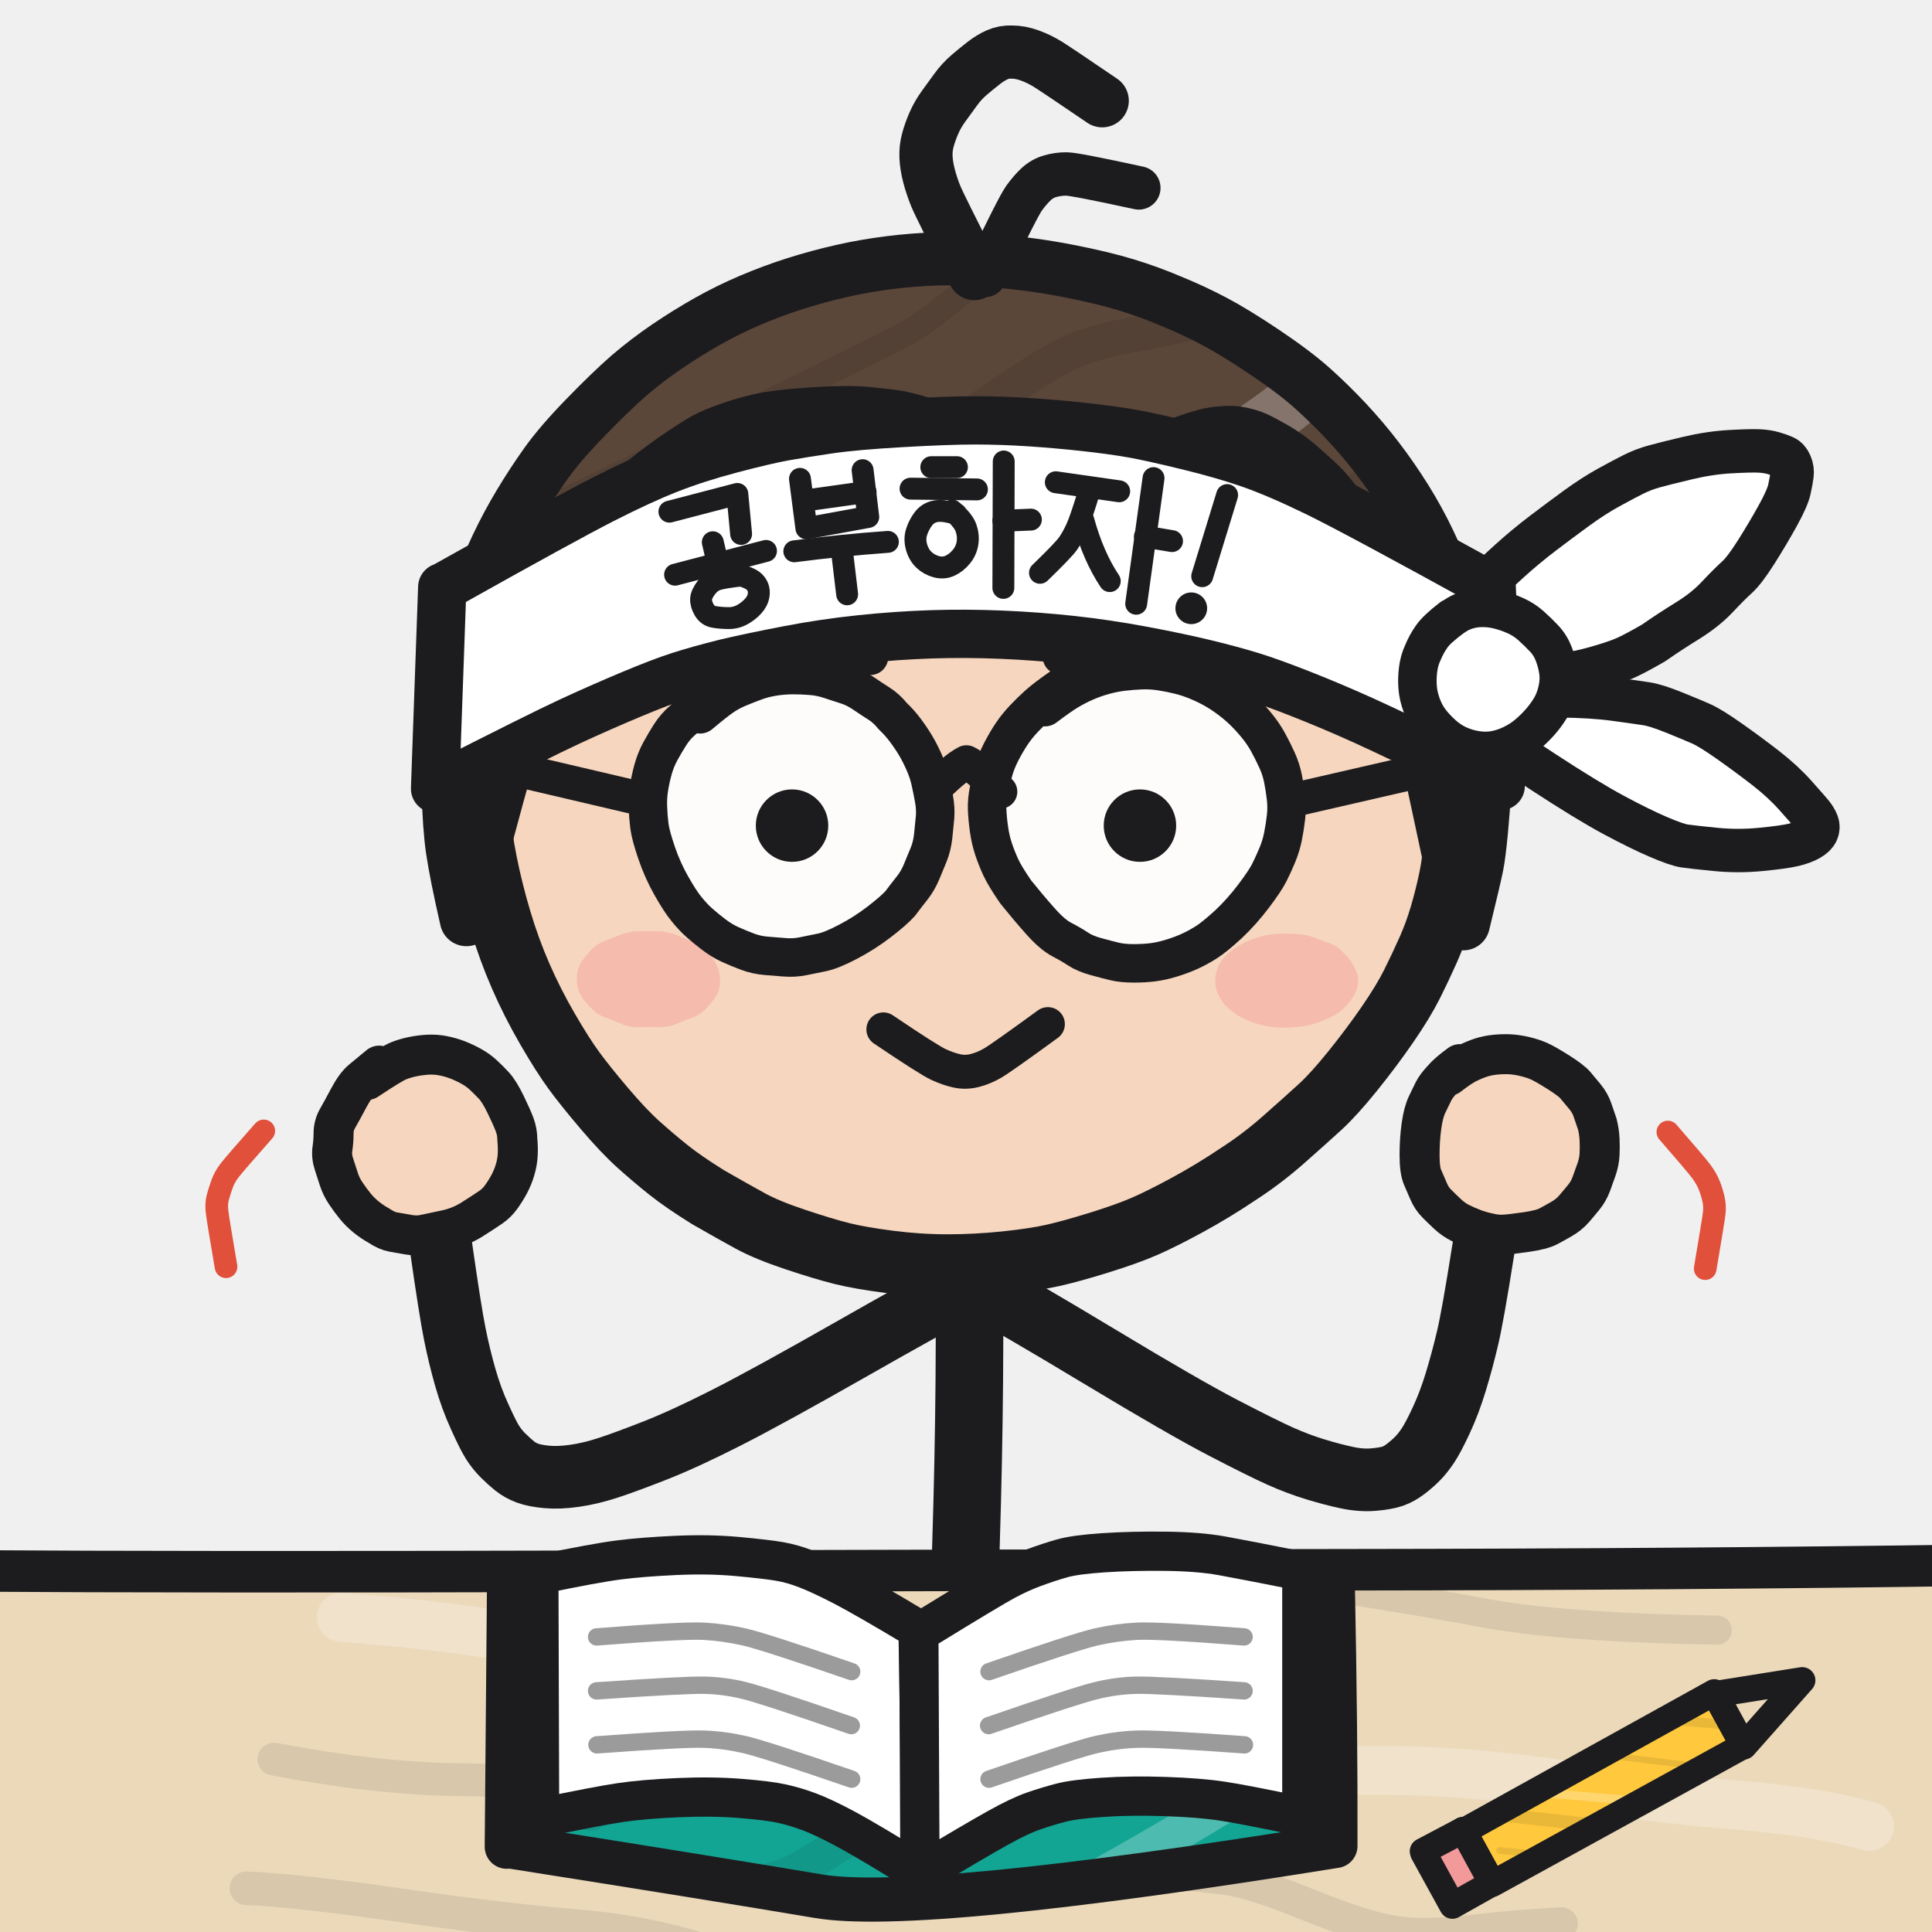
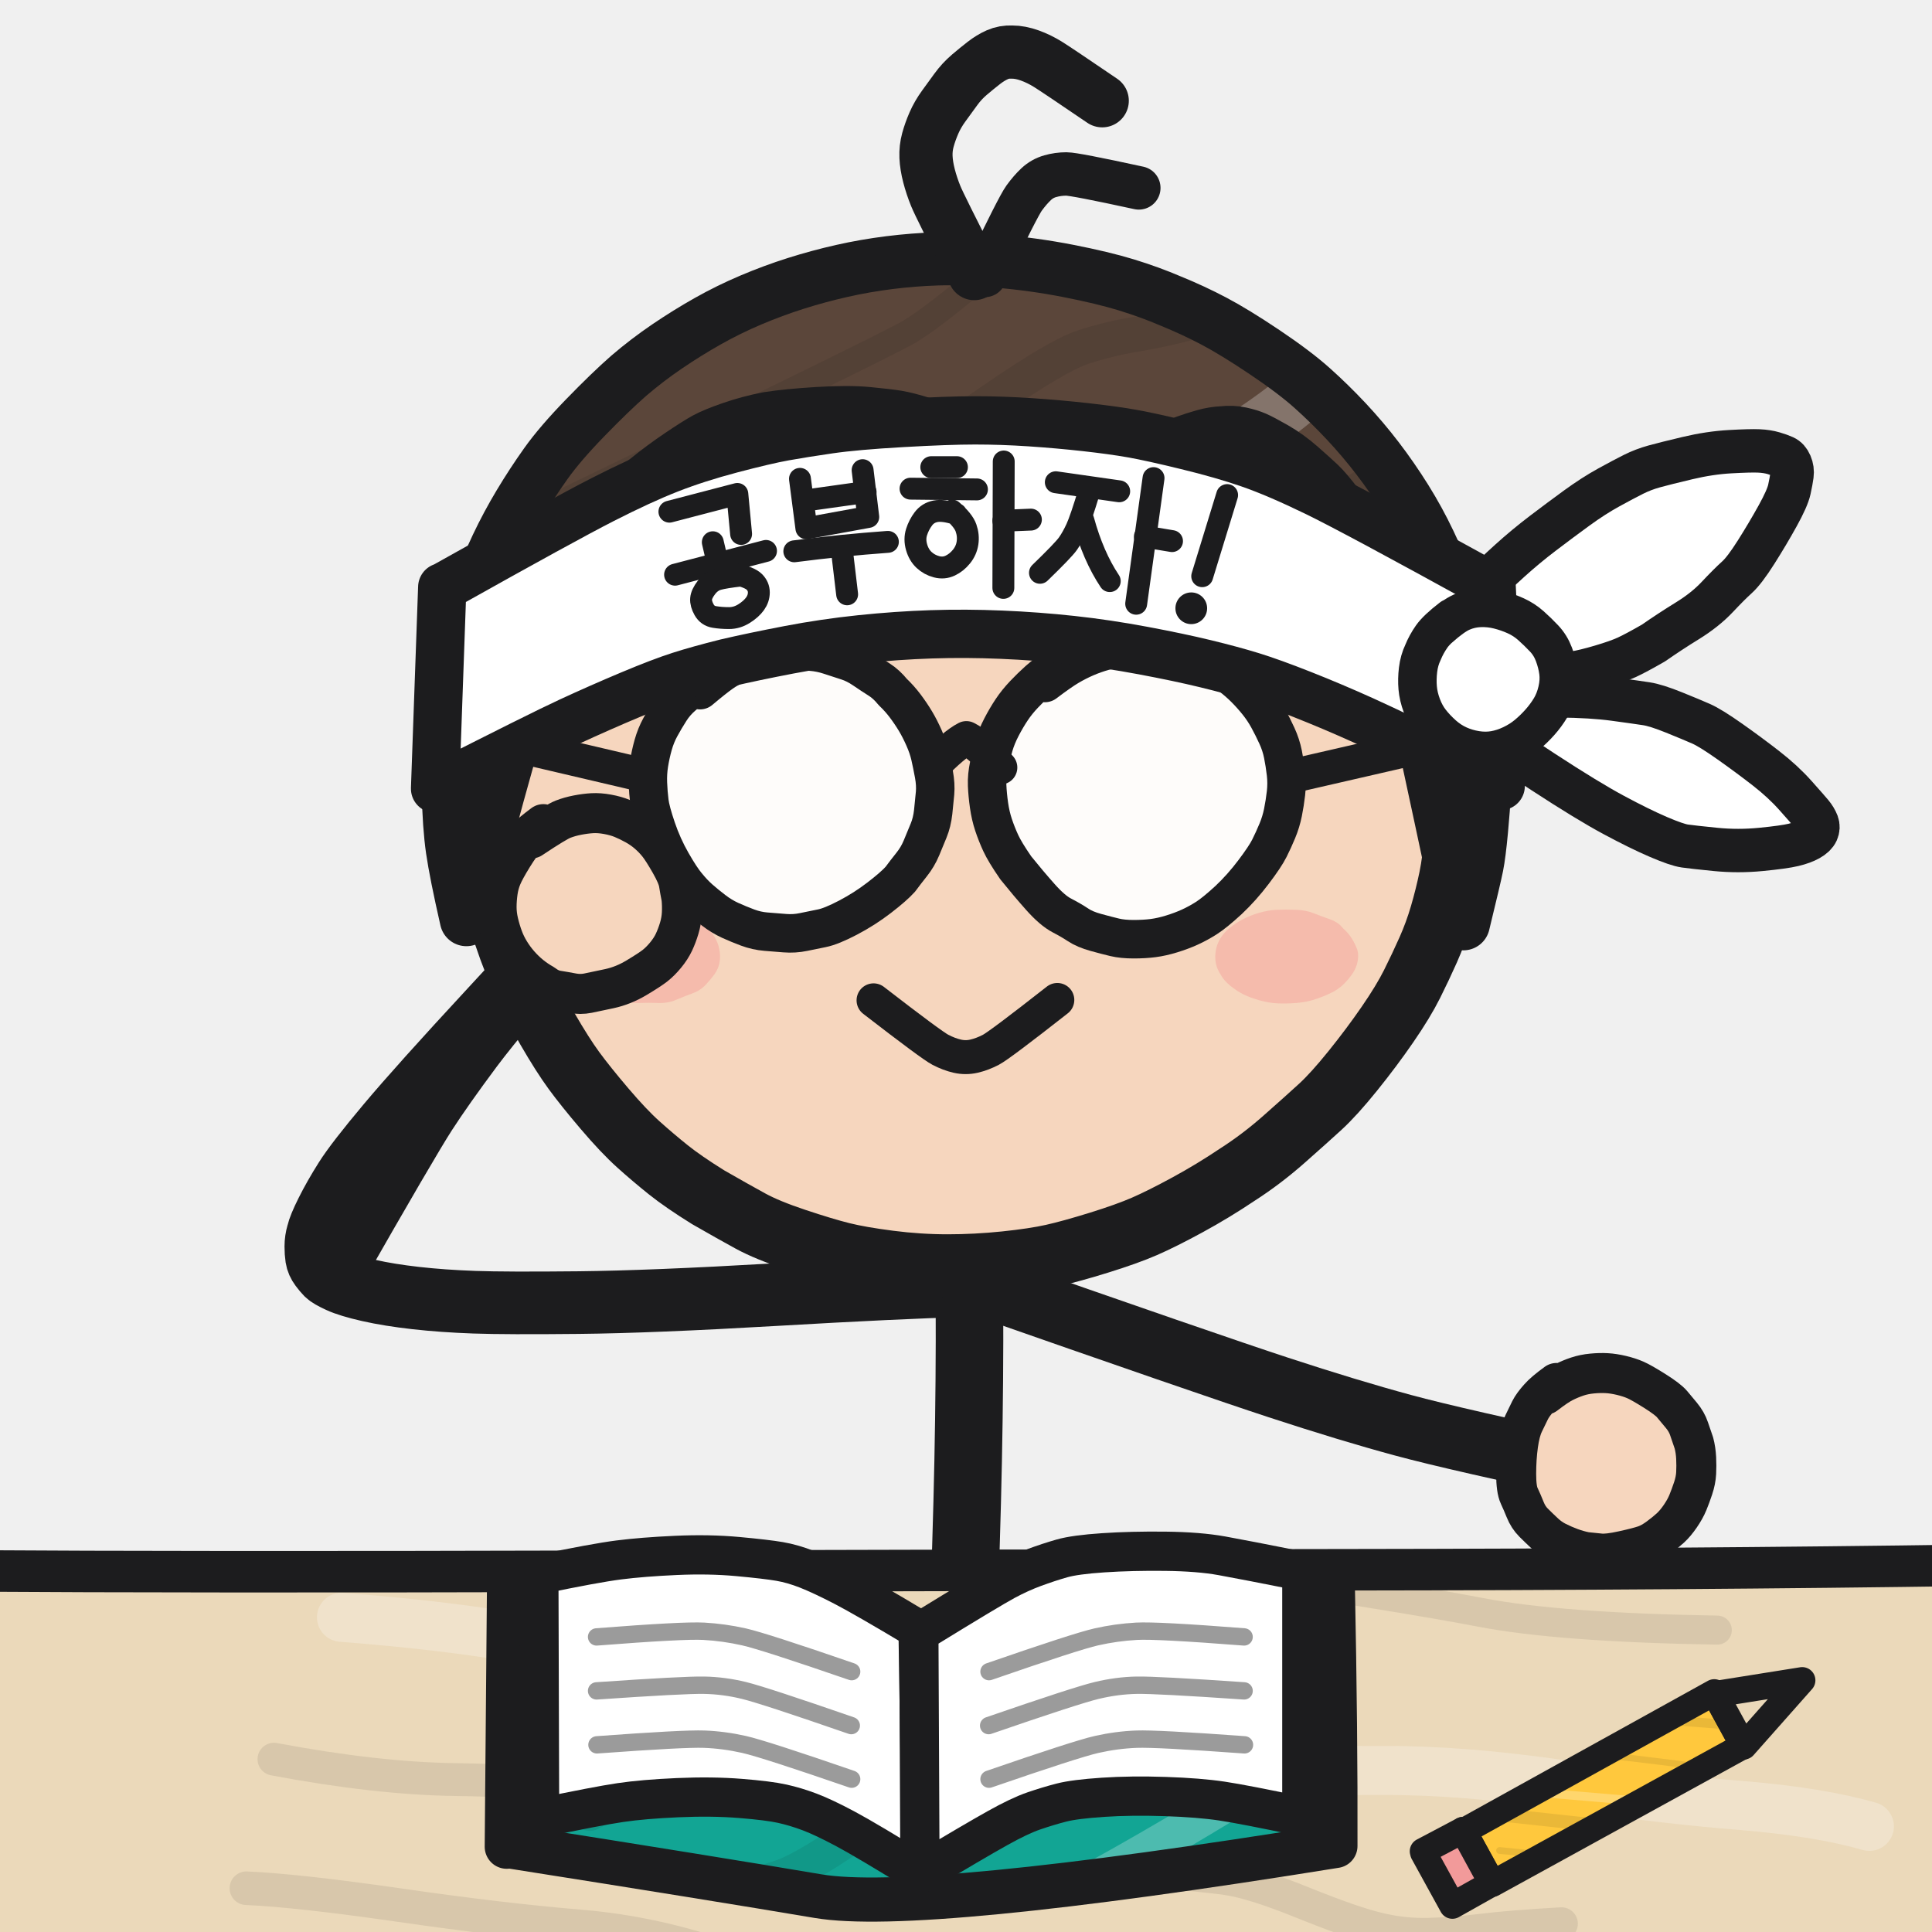
<svg xmlns="http://www.w3.org/2000/svg" viewBox="0 0 512 512" width="512" height="512" fill="none" stroke-linecap="round" stroke-linejoin="round">
  <defs>
    <path id="sg1" d="M123.8 246.8q-3-12.2 -3.9-18.4t-1.2-12.4t0-12.4t1.3-12.5t2.5-12.4t3.7-12.2t6.3-14.8t7.8-14.3t9.5-13.1t10.6-12.3t9.5-8.7q4.9-4.2 10.2-7.9t11-6.9t11.5-5.7t12.1-4.7t15.7-4.2t15.9-2.8t12.9-.9t12.8 .2t12.7 1.5t12.4 2.6t11.9 3.8q5.9 2.3 11.5 5.1t11 6.2t10.2 7.2t9.6 8.3t8.8 9.1t8 10t8.7 13.5t7.4 14.2t4.6 12t4.1 15.5t2.7 19.1q.7 9.6 0 19.3t-1.8 16.1t-2.7 12.7q-12.7-55.7 -14.9-63.7t-4.5-14.8t-4.5-11.4t-5.2-9.8t-6.4-9.2t-5-6t-5.1-4.8t-6.9-5t-5-2.8t-4-1.2t-4.7-.3q-2.4 .1 -4.9 .7t-4.9 1.6t-6.9 3.6t-8 5t-5.1 4.7t-2.6 8t-2.4 9.7q-3.2 .6 -4.4-.1t-2.5-2.1t-10.1-12.1t-10.8-12.9t-4.2-3.7t-4.3-2.8t-6.7-2.5t-6.8-1.7t-7.5-.9t-12.9 0t-12.9 1.5q-5.1 1.1 -9.6 2.7t-9.1 4.4t-11.2 8t-16.7 14.3t-33.7 103.4l-2.9 .4z" />
    <clipPath id="sg1c">
      <use href="#sg1" />
    </clipPath>
    <path id="sg2" d="M522.2 415.4q.8 52.7 .8 105.3q-100 .2 -147.4-.3t-91.6 .8t-89.1 .3t-206.7-.3q-.1-103.9 .9-105.2t41-1.2t79.8 .8t91.8-.1t83.7 .7t44.5 1.5t65.4 .1t126.9-2.4z" />
    <clipPath id="sg2c">
      <use href="#sg2" />
    </clipPath>
    <path id="sg3" d="M134.7 490.1q58.8 11.1 84.5 15.2t135.2-15.8l-.7-69.6q-58 10.4 -82.3 15.1t-41.6 2.3t-91.4-14.2l-.1 70.9l-3.6-3.9z" />
    <clipPath id="sg3c">
      <use href="#sg3" />
    </clipPath>
    <path id="sg4" d="M388.7 485.4l66.5-36.5l7.6 14.1l-66.6 36.4l-7.5-14z" />
    <clipPath id="sg4c">
      <use href="#sg4" />
    </clipPath>
  </defs>
  <path d="M254.6 494.3q-8.9 38 -17.3 78.4t-18.7 85.8t-25.2 104.6" stroke="#1c1c1e" stroke-width="16.6" />
  <path d="M255.2 494.1q9.5 43.3 20.4 84.5t13.6 53.9t8.9 43.2t20.7 89.4" stroke="#1c1c1e" stroke-width="16.6" />
  <path d="M256.7 325.4q.7 39.1 -.7 83.8t-.6 84.8" stroke="#1c1c1e" stroke-width="17.9" />
-   <path d="M256 340.7q-8.9 4.6 -30.5 16.9t-32.8 18t-19.1 8.8t-12.5 4.6t-8.8 2.1t-7.4 .3t-5.1-1t-3.4-1.9t-3.1-2.8t-2.8-3.5t-3.4-6.8q-2.2-4.8 -3.8-10.4t-2.8-11.6t-3.6-22.8t-4.4-27.1" stroke="#1c1c1e" stroke-width="16.6" />
-   <path d="M257.1 339.5q12.9 7.1 34.8 20.3t32.3 18.6t15.1 7.5t9.3 3.5t8.4 2.2t7.1 .5t5-.9t3.4-1.9t3.1-2.7t2.8-3.5t3.5-6.6q2.2-4.7 3.9-10.3t3.1-11.5t4.1-23t5-27.6" stroke="#1c1c1e" stroke-width="16.6" />
+   <path d="M256 340.7q-18.1 .5 -50.7 2.4t-51.9 2.1t-27.7-.1t-15.5-1.1t-12.4-2t-7.9-2.4t-3.3-1.9t-1.6-1.9t-1.1-2.5t-.2-3t.5-3.4q.4-1.8 2.4-5.8t4.9-8.6t11.3-14.6t27.2-30.3t25.9-28.5" stroke="#1c1c1e" stroke-width="16.6" />
+   <path d="M257.1 339.5q63.1 22.1 81.7 28.2t33 10t51.8 11.8" stroke="#1c1c1e" stroke-width="16.6" />
  <path d="M177.1 117.8q.1-.8 5.6-5.6t9.6-7.6t10.6-6.4t11.2-5.5t12-4.1t12.4-3t10.1-1.4t10.3-.4t10.3 .6t10.2 1.6t10 2.5q5 1.4 12.2 4.4t11.8 5.5t10.9 6.8t10.4 7.7t9.3 8.8t10.1 11.4t7.4 10.2t6.3 10.8t5.4 11.2t4 11.8t3.1 12.1q.9 4.9 1.4 9.9t.7 10t-.3 10.1t-1.1 10t-2.1 10t-4.1 12.2t-5.1 11.8t-6.6 11t-7.4 10.4t-8.7 9.4t-9.3 8.7q-3.9 3.3 -10.2 7.6t-12.8 7.9t-11 5.6t-11.5 4.3t-11.7 3.4t-12.1 1.8t-12.2 .7t-12.4-.9t-12.4-2t-9.9-2.8t-9.8-3.6q-4.8-2.1 -9.5-4.5t-11.2-6.8t-10.7-7.6t-9.7-8.8t-10.5-11.6t-7.7-10.3t-5.2-8.7t-4.5-9.1t-3.6-9.4t-2.6-9.7t-1.7-10q-.6-5 -.6-12.6t.4-12.7t2.1-12.6t3-12.4t4.4-11.9t6.6-13.6t6.4-10.9t7.7-10t8.5-9.3t3.8-4.4z" fill="#F6D6BE" />
  <path d="M171.8 112.9q11.4-9.6 15.5-12.5t10.6-6.5t11.3-5.7t12.1-4.3t12.5-3.3t10.4-1.6t10.4-.7t13 .5t12.9 1.5t10 2.2t9.7 3q4.8 1.7 9.4 3.8t11 5.9t12.4 8.4t9.6 8t7 7.3t7.9 10t8.5 12.9t7.2 13.9t5.7 14.5t3.8 12.5t2.3 12.6q1.1 7.7 1.3 12.7t-.4 12.5t-1.6 12.3t-2.4 9.6t-3.4 9.3t-4.3 9.1t-6.5 10.7t-9.2 12.3t-8.6 9.5t-9.6 8.6t-12.4 9.4q-6.4 4.3 -13.2 8t-11.4 5.7t-12 4.3t-12.3 3.4t-12.6 1.9t-15.3 .8t-15.4-1t-12.6-2.2t-12.3-3.7t-11.9-4.9t-11.2-6.3q-6.6-4.1 -10.6-7.3t-7.9-6.7t-9-9.5t-8.1-10.1t-7-11t-7.1-14t-5.4-14.8t-3.8-15.2t-1.8-12.8t-.4-10.3t.9-12.8q.8-7.6 1.9-12.6t3.5-12.2t5.6-14.2t7.1-13.4t8.6-12.6t10.1-11.5t11.3-10.2t14.5-10.3" stroke="#1c1c1e" stroke-width="16.6" />
  <use href="#sg1" fill="#5B463A" />
  <g clip-path="url(#sg1c)">
    <path d="M71.4 103.2q46.8-30.5 57.3-40.3t16.5-13.3t19.1-8.5t19.4-8.2t23.8-14.5t23.9-14.3t19.5-7.9t19.1-8.5t17.1-12.3t22.9-16.1" stroke="#4c3b31" stroke-width="12.4" opacity="0.5" />
    <path d="M71 140.4q35.4-22.7 41.5-26t19.4-8.3t19.5-8t23.2-15.8t54.9-30.8t88-43" stroke="#a59993" stroke-width="10.8" opacity="0.55" />
    <path d="M137.7 138.5q97.5-47.1 103.3-50.6t16.3-12.3t16.3-12.4t30.1-15.4" stroke="#4c3b31" stroke-width="6.7" opacity="0.5" />
    <path d="M140.2 181.8q10.7-9.2 16.4-13t24.3-12.9t24.5-12.5t23.4-14.6t34.5-22.9t23.7-13.9t13.9-3.4t14-3t55.1-28.2" stroke="#4c3b31" stroke-width="9.3" opacity="0.5" />
    <path d="M148.1 208.3q11.4-7.9 17.7-10.8t20.6-5.7t20.6-5.6t24.5-12.9t35.9-21t41.9-24.4t34.8-22.7t16.3-13.5t30.1-17.1" stroke="#a59993" stroke-width="14.4" opacity="0.55" />
    <path d="M177.4 231.3q35.6-19.6 46-28.8t15.9-13.2t29.4-16.7t37.6-16t20-6t23-14.2t22.8-14.7t18.9-7.8" stroke="#4c3b31" stroke-width="8.1" opacity="0.5" />
    <path d="M163.1 274.2q11.9-6.3 25.3-9.8t19.8-5.7t12.2-5.7t16.6-11.5t16.8-11.2t24.7-10.9t42-21t33.4-22.9t21.1-17.2" stroke="#4c3b31" stroke-width="12.7" opacity="0.5" />
    <path d="M190.1 309.9q36-20.9 46.5-30.6t16.2-13.8t30.1-17.2t37.4-18.4t37-19.1t60.9-33.3" stroke="#a59993" stroke-width="11.5" opacity="0.55" />
    <path d="M192.4 348.1q25.6-10.3 31.7-13.4t23.8-13.5t60-32.9t61.1-30.8t24.6-12.1t16.2-13t16.4-12.8t32-12.9" stroke="#4c3b31" stroke-width="14.1" opacity="0.5" />
    <path d="M205.9 374.9q24.1-12.7 42.8-21t24.5-12.1t16.2-13t16.3-12.7t18.9-8.2t19.2-7.4t24.4-12.3t23.9-13.1t15.9-13.5t15.8-13.6t19.1-7.7q13.5-3.8 20-6.2t18.2-9.2" stroke="#4c3b31" stroke-width="14.3" opacity="0.5" />
  </g>
  <path d="M123.6 243.7q-2.8-12.3 -3.7-18.5t-1.1-15.7t.2-15.8t1.5-12.6t2.6-12.4t3.7-12.2t4.9-11.8t6-11.2t7-10.7t10.4-12.1t11.5-11.1q4.9-4.2 10.2-7.8t10.8-6.7t11.4-5.6t11.9-4.4t12.2-3.3t12.6-2.2t12.7-1t15.9 .6t18.8 2.6t15.4 3.7t11.8 4.3q5.9 2.4 11.4 5.3t13.4 8.2t12.6 9.5t9.1 8.9t8.3 9.8t7.4 10.7t6.3 11.5t5.3 12.2t4.1 12.5t2.9 12.9t1.7 16.3q.6 9.7 .5 12.9t-.7 9.6t-1.2 9.4t-3.6 15.3q-13.5-63.4 -15.4-71.1t-3.4-12t-3.4-8.9t-4.9-9.6t-6.1-9.1t-4.9-5.8t-5.1-4.6t-6.8-4.9t-5.1-2.7t-3.9-1.2t-4.8-.2q-2.4 .1 -4.9 .8t-5 1.6t-7 3.6t-8.1 5t-5.1 4.8t-2.7 8t-2.5 9.8q-3.3 .6 -4.5-.1t-2.6-2t-10.2-12.1t-11-12.8t-4.3-3.7t-4.5-2.8t-6.9-2.5t-7-1.8t-7.7-.9t-13.3 0t-13.2 1.3q-5.1 1 -9.7 2.6t-6.8 2.8t-6.8 4.3t-8.9 6.6t-14 12.5t-33.9 103.1" stroke="#1c1c1e" stroke-width="14.1" />
-   <path d="M186.2 189.3q3.9-3 6.1-4.3t4.5-2.1t4.8-1.4t4.9-.7t5 .1t5 .8t4.8 1.4t6.7 3.4t6.2 4.2t3.7 3.7t3 4.1q1.4 2.2 2.5 4.6t1.6 4.9t.8 5.1t0 5.2t-.7 5.1t-1.4 4.9t-2.1 4.7t-2.7 4.3t-3.2 4t-3.8 3.4t-4.2 3q-2.2 1.3 -4.6 2.3t-4.9 1.5t-5.1 .9t-5.1 0t-5.1-.8t-5-1.5t-4.6-2.2t-4.3-2.8t-3.9-3.4t-3.5-3.8t-2.9-4.2q-1.3-2.2 -2.4-4.6t-1.7-4.9t-.9-5.1t-.2-5.2t.6-5.1t1.3-5.1t2-4.8t2.6-4.4t5.1-5.9l1.1 .7z" fill="#FFFFFF" opacity="0.92" />
-   <path d="M278.3 189.6q3.9-3.1 6.1-4.4t4.5-2.3t4.8-1.6t5-.9t5.1-.2t5.1 .6t4.9 1.5t4.6 2.3t4.1 3t3.7 3.5t4.4 6.1q2.7 4.2 3.7 6.5t1.6 4.7t.9 4.9t.2 5t-.6 5t-1.2 4.8t-1.9 4.6t-2.5 4.4t-3.1 4t-3.6 3.5t-4.1 2.9q-2.2 1.3 -4.6 2.3t-4.9 1.5t-5 .6t-5.1 0t-5-.9t-4.8-1.5t-4.6-2.1t-4.4-2.6t-3.9-3.2t-3.6-3.7t-3-4.2q-1.3-2.2 -2.4-4.6t-1.6-4.9t-.9-5.1t-.2-5.2t.6-5.1t1.3-5.1t2-4.7t2.7-4.4t5-5.9l.7 .9z" fill="#FFFFFF" opacity="0.92" />
-   <path d="M190.6 257.9q.4 1.8 .1 3.5t-1.3 3.1t-2.4 2.9t-3.6 2.3t-4.3 1.7t-4.7 .8t-5 0t-4.8-.9t-4.3-1.7t-3.5-2.3t-2.5-2.9q-1-1.6 -1.3-3.2t0-3.4t1.3-3.2t2.4-2.9t3.5-2.3t4.3-1.7t4.8-.9t5 0t4.7 .9t4.3 1.7t3.5 2.3q1.5 1.3 2.5 2.9t1.3 3.3z" fill="#F5A9A0" opacity="0.6" />
-   <path d="M359.7 258.1q.4 1.3 .1 3t-1.3 3.2t-2.4 2.9t-3.5 2.4t-4.3 1.7t-4.8 .9t-4.9 .1t-4.8-.8t-4.3-1.6t-3.5-2.3t-2.5-2.9q-1-1.5 -1.3-3.1t0-3.3t1.2-3.2t2.5-2.8t3.5-2.3t4.3-1.7t4.7-.8t5 0t4.7 .9t4.3 1.6t3.5 2.4q1.5 1.3 2.4 2.8t1.4 2.9z" fill="#F5A9A0" opacity="0.6" />
-   <circle cx="209.9" cy="218.8" r="9.6" fill="#1c1c1e" />
-   <circle cx="302.1" cy="218.8" r="9.6" fill="#1c1c1e" />
-   <path d="M184.6 160l46 14.1" stroke="#1c1c1e" stroke-width="9.6" />
-   <path d="M327.3 159.6l-46.2 14.4" stroke="#1c1c1e" stroke-width="9.6" />
-   <path d="M234.1 272.8q12 8.1 14.6 9.3t4.9 1.7t4.7-.1t4.8-2t14.6-10.3" stroke="#1c1c1e" stroke-width="9" />
-   <path d="M185.5 189.3q3.8-3.2 5.8-4.6t4.4-2.4t4.6-1.8t4.8-1.2t5-.4t4.9 .2t4.9 1t4.6 1.5t4.4 2.2t4.1 2.7t3.6 3.3q1.8 1.7 3.3 3.7t2.7 4t2.3 4.5t1.6 4.7t1 4.9t.3 5t-.5 5t-1.2 4.9t-1.9 4.6t-2.6 4.4t-3 3.9q-1.7 1.9 -5.6 4.9t-8.3 5.3t-6.9 2.8t-4.9 1t-4.9 .3t-5-.4t-4.9-1.1t-4.6-1.9t-4.3-2.6t-3.8-3.1t-3.4-3.6q-1.6-1.9 -4-6.1t-4-8.9t-1.9-7.1t-.4-5t.3-5.1t1.1-5t1.9-4.7t2.6-4.4t3.4-3.9t3.8-3.4t6.4-4.1" stroke="#1c1c1e" stroke-width="10.2" />
-   <path d="M276.9 187.4q4.1-3.1 6.3-4.4t4.5-2.3t4.8-1.7t5-1t5-.4t5.1 .3t5 1t4.8 1.6t4.5 2.2t4.2 2.8t3.8 3.3q1.8 1.8 3.4 3.8t2.8 4.2t2.3 4.6t1.6 4.9t.8 5.1t0 5.2t-.8 5.1t-1.5 4.9t-2.1 4.6t-4.2 6.3t-6.6 7.4q-3.7 3.4 -5.9 4.8t-4.4 2.4t-4.8 1.8t-4.9 1.1t-5.2 .3t-5-.5t-5-1.3t-4.7-2t-4.3-2.5t-5.7-4.9t-6.5-7.7q-2.9-4.2 -4-6.6t-1.9-4.8t-1.2-5.2t-.5-5.3t.5-5.3t1.3-5.2t2-4.9t2.7-4.6t3.3-4.1t3.8-3.7t6.2-4.7" stroke="#1c1c1e" stroke-width="10.2" />
-   <path d="M247.1 209.6q5.7-5.9 9-7.6q3.4 1.7 9 7.8" stroke="#1c1c1e" stroke-width="9" />
-   <path d="M171.2 212l-38.4-9" stroke="#1c1c1e" stroke-width="9" />
-   <path d="M340.6 212.5l38.3-8.8" stroke="#1c1c1e" stroke-width="9" />
+   <path d="M186.2 182.9q3.9-3 6.1-4.3t4.5-2.1t4.8-1.4t4.9-.7t5 .1t5 .8t4.8 1.4t6.7 3.4t6.2 4.2t3.7 3.7t3 4.1q1.4 2.2 2.5 4.6t1.6 4.9t.8 5.1t0 5.2t-.7 5.1t-1.4 4.9t-2.1 4.7t-2.7 4.3t-3.2 4t-3.8 3.4t-4.2 3q-2.2 1.3 -4.6 2.3t-4.9 1.5t-5.1 .9t-5.1 0t-5.1-.8t-5-1.5t-4.6-2.2t-4.3-2.8t-3.9-3.4t-3.5-3.8t-2.9-4.2q-1.3-2.2 -2.4-4.6t-1.7-4.9t-.9-5.1t-.2-5.2t.6-5.1t1.3-5.1t2-4.8t2.6-4.4t5.1-5.9l1.1 .7z" fill="#FFFFFF" opacity="0.92" />
+   <path d="M278.3 183.2q3.9-3.1 6.1-4.4t4.5-2.3t4.8-1.6t5-.9t5.1-.2t5.1 .6t4.9 1.5t4.6 2.3t4.1 3t3.7 3.5t4.4 6.1q2.7 4.2 3.7 6.5t1.6 4.7t.9 4.9t.2 5t-.6 5t-1.2 4.8t-1.9 4.6t-2.5 4.4t-3.1 4t-3.6 3.5t-4.1 2.9q-2.2 1.3 -4.6 2.3t-4.9 1.5t-5 .6t-5.1 0t-5-.9t-4.8-1.5t-4.6-2.1t-4.4-2.6t-3.9-3.2t-3.6-3.7t-3-4.2q-1.3-2.2 -2.4-4.6t-1.6-4.9t-.9-5.1t-.2-5.2t.6-5.1t1.3-5.1t2-4.7t2.7-4.4t5-5.9l.7 .9z" fill="#FFFFFF" opacity="0.92" />
+   <path d="M190.6 251.5q.4 1.8 .1 3.5t-1.3 3.1t-2.4 2.9t-3.6 2.3t-4.3 1.7t-4.7 .8t-5 0t-4.8-.9t-4.3-1.7t-3.5-2.3t-2.5-2.9q-1-1.6 -1.3-3.2t0-3.4t1.3-3.2t2.4-2.9t3.5-2.3t4.3-1.7t4.8-.9t5 0t4.7 .9t4.3 1.7t3.5 2.3q1.5 1.3 2.5 2.9t1.3 3.3z" fill="#F5A9A0" opacity="0.6" />
+   <path d="M359.7 251.7q.4 1.3 .1 3t-1.3 3.2t-2.4 2.9t-3.5 2.4t-4.3 1.7t-4.8 .9t-4.9 .1t-4.8-.8t-4.3-1.6t-3.5-2.3t-2.5-2.9q-1-1.5 -1.3-3.1t0-3.3t1.2-3.2t2.5-2.8t3.5-2.3t4.3-1.7t4.7-.8t5 0t4.7 .9t4.3 1.6t3.5 2.4q1.5 1.3 2.4 2.8t1.4 2.9z" fill="#F5A9A0" opacity="0.6" />
+   <path d="M231.5 265.1q15.4 11.9 17.7 13.1t4.5 1.7t4.4 0t4.5-1.7t17.6-13.2" stroke="#1c1c1e" stroke-width="9" />
+   <path d="M185.5 182.9q3.8-3.2 5.8-4.6t4.4-2.4t4.6-1.8t4.8-1.2t5-.4t4.9 .2t4.9 1t4.6 1.5t4.4 2.2t4.1 2.7t3.6 3.3q1.8 1.7 3.3 3.7t2.7 4t2.3 4.5t1.6 4.7t1 4.9t.3 5t-.5 5t-1.2 4.9t-1.9 4.6t-2.6 4.4t-3 3.9q-1.7 1.9 -5.6 4.9t-8.3 5.3t-6.9 2.8t-4.9 1t-4.9 .3t-5-.4t-4.9-1.1t-4.6-1.9t-4.3-2.6t-3.8-3.1t-3.4-3.6q-1.6-1.9 -4-6.1t-4-8.9t-1.9-7.1t-.4-5t.3-5.1t1.1-5t1.9-4.7t2.6-4.4t3.4-3.9t3.8-3.4t6.4-4.1" stroke="#1c1c1e" stroke-width="10.2" />
+   <path d="M276.9 181q4.1-3.1 6.3-4.4t4.5-2.3t4.8-1.7t5-1t5-.4t5.1 .3t5 1t4.8 1.6t4.5 2.2t4.2 2.8t3.8 3.3q1.8 1.8 3.4 3.8t2.8 4.2t2.3 4.6t1.6 4.9t.8 5.1t0 5.2t-.8 5.1t-1.5 4.9t-2.1 4.6t-4.2 6.3t-6.6 7.4q-3.7 3.4 -5.9 4.8t-4.4 2.4t-4.8 1.8t-4.9 1.1t-5.2 .3t-5-.5t-5-1.3t-4.7-2t-4.3-2.5t-5.7-4.9t-6.5-7.7q-2.9-4.2 -4-6.6t-1.9-4.8t-1.2-5.2t-.5-5.3t.5-5.3t1.3-5.2t2-4.9t2.7-4.6t3.3-4.1t3.8-3.7t6.2-4.7" stroke="#1c1c1e" stroke-width="10.2" />
+   <path d="M247.1 203.2q5.7-5.9 9-7.6q3.4 1.7 9 7.8" stroke="#1c1c1e" stroke-width="9" />
+   <path d="M171.2 205.6l-38.4-9" stroke="#1c1c1e" stroke-width="9" />
+   <path d="M340.6 206.1l38.3-8.8" stroke="#1c1c1e" stroke-width="9" />
  <path d="M258.2 72.5q-9.1-17.8 -10.2-20.5t-1.8-5.4t-.8-5t.5-4.5t1.6-4.5t2.6-4.5t3.2-4.4t3.6-3.9t3.8-3.1t3.6-2.2t3.9-.7q2.2 0 4.7 .9t4.9 2.4t14.3 9.6" stroke="#1c1c1e" stroke-width="14.1" />
  <path d="M261 73q8.8-18.3 10.4-20.5t3.2-3.7t3.7-2.1t4.3-.6t19.2 3.7" stroke="#1c1c1e" stroke-width="11.5" />
  <path d="M384.6 169.8q.9-2.2 3-5.2t7.5-8.5t9.9-9.3t9-7.4t10.7-7.4t11.6-6.1t11.4-3.4t11.3-1.7t7.6-.2t3.9 .6t2.8 1q1.2 .7 1.7 1.9t.4 2.9t-.7 3.8t-3.1 7t-5.7 9.6t-5 6.6t-5.2 5.2t-7.8 6.3t-8.9 5.9t-9.3 4.5t-6.7 2.4q-2.1 .6 -7.6 .8t-11.6-.6t-8.7-1.5t-4.7-1.8t-3.4-2.3t-1.9-4.2l-.5 1.1z" fill="#FFFFFF" />
  <path d="M384 167.2q.9-2.2 3-5.1t5.5-6.3t7.6-7.2t8.8-7.3t9-6.7t8.4-5.4t6.6-3.5t5.5-2.1t8.8-2.2t11.3-1.7t7.6-.2q2.2 .1 3.9 .6t2.8 1t1.7 1.9t.4 2.9t-.7 3.8t-3.1 7t-5.7 9.6t-5.1 6.7t-5.2 5.2t-7.9 6.3t-9 5.9q-4.7 2.7 -7.1 3.8t-6.8 2.4t-7 1.7t-8.7 0t-9.1-.7t-5.7-1.3t-4.7-1.8t-3.4-2.2t-1.9-4.2" stroke="#1c1c1e" stroke-width="11.5" />
  <path d="M390.5 187.4q2.1-.8 5.8-1.2t12-.5t17.1 1t13.9 2.3t9.8 3.6t7.4 4t7.4 5.3t8.9 7.3t5.4 5.2t2.5 3t1.4 2.5q.4 1 -.1 2.2t-2.1 1.9t-4.1 1.4t-5.4 .9t-9.4 .2t-9.1-.6t-5-1t-4.5-1.5t-7.1-3.2t-18.3-11.1t-18.2-12.1q-4.8-3.5 -6.4-5t-3.1-4l.9-1.8l.3 1.2z" fill="#FFFFFF" />
  <path d="M389.5 186.3q5.4-1.4 10.1-1.7t13.5-.2t14.7 .9t8.5 1.2t7.3 2.3t7.2 3t7.6 4.7t9.6 7.1t7.8 7.2t4.3 4.9t1.5 2.5q.4 1.1 -.1 2.2t-2.1 2t-4.1 1.5t-8.6 1.2t-12.1 0t-8.1-.9t-7-2.4t-11.8-5.8t-18.7-11.4t-15.5-10.7t-5.4-5.8l.9-1.7" stroke="#1c1c1e" stroke-width="11.5" />
  <path d="M118.8 155.9q31.2-17 41.6-22t17.8-7.8t16.9-5.3t14.4-3.3t12.2-1.9t19.5-1.5t19.4-.5t14.5 .6t19.2 2.2t19.1 3.4t11.8 2.9q4.6 1.3 11.9 4.1t17.6 7.8t41.5 21.7l2 53.5q-43.7-21 -51.6-24.4t-12.9-4.9t-14.2-4.1t-16.5-3.7t-14.1-2.1t-16.6-1.3t-19-.1t-19.1 1.4t-19.3 2.8t-19.1 4.2t-14.6 4.1q-5 1.6 -13 4.8t-51.6 23.5l2.2-54.1z" fill="#FFFFFF" />
  <path d="M118.1 155.2q31.4-17.6 41.6-22.8t17.6-8.1t16.5-5.3t14.1-3.3t11.9-1.9t19.2-1.7t19.4-.7t14.6 .5t14.7 1.3t12.3 1.7t14.5 3.2q9.5 2.3 16.7 4.8t17.5 7.5t46.6 25l2.4 52.9q-28.2-13.7 -36.4-17.4t-16.3-6.9t-13.3-4.8t-12.2-3.3t-16.6-3.5t-18.8-2.8t-18.7-1.4t-18.6-.1t-18.7 1.3t-19 2.8t-16.7 3.5q-7.2 1.8 -12.2 3.4t-13.1 5t-16.1 7.1t-35.7 17.8l1.9-53.4" stroke="#1c1c1e" stroke-width="12.8" />
  <path d="M382.3 167.7q3.8-3.2 6.1-4.1t4.8-1.1t4.9 .5t4.6 1.8t4 2.6t3.5 3.5t2.5 4.2t1.3 4.9t-.4 4.9t-1.8 4.6t-2.8 3.9q-1.6 1.8 -3.5 3.4t-4 2.6t-4.7 1.4t-4.9 .1t-4.7-1.5t-4.1-2.6t-3.4-3.6t-2.3-4.3t-1.1-4.7t0-4.9t1.3-4.7q.9-2.3 2.3-4.3t5.3-5.2l-2.9 2.6z" fill="#FFFFFF" />
  <path d="M381.4 166.5q3.7-3.3 6-4.3t4.8-1.1t4.9 .5t4.6 1.6t4 2.6t3.5 3.4t2.6 4.2t1.2 4.7t-.3 4.9t-1.8 4.6t-2.8 3.8q-1.6 1.8 -3.4 3.3t-4.1 2.6t-4.6 1.5t-4.8 0t-4.7-1.4t-4.1-2.7t-3.3-3.5t-2.3-4.2t-1.1-4.7t.1-4.8t1.3-4.6q.9-2.2 2.3-4.2t5.3-5" stroke="#1c1c1e" stroke-width="10.2" />
  <path d="M177.4 135.6l18-4.7l1 10.6" stroke="#1c1c1e" stroke-width="5.8" />
  <path d="M188.9 143.7l1.4 6" stroke="#1c1c1e" stroke-width="5.8" />
  <path d="M178.9 152.3l24.1-6.3" stroke="#1c1c1e" stroke-width="5.8" />
  <path d="M194.8 152.1q3.9 .9 5.1 2.1t1.2 2.8t-1 3t-2.9 2.6t-4 1.2t-3.9-.3t-2.7-1.9t-.8-2.9t1.4-3t3.1-2.2t6.2-1" stroke="#1c1c1e" stroke-width="5.8" />
  <path d="M212 126.9l1.7 13.1l16.4-3l-1.5-12.4" stroke="#1c1c1e" stroke-width="5.8" />
  <path d="M213 132.7l16.4-2.3" stroke="#1c1c1e" stroke-width="5.8" />
  <path d="M210.5 146.1q12.3-1.6 24.8-2.5" stroke="#1c1c1e" stroke-width="5.8" />
  <path d="M223 144.9l1.5 12.6" stroke="#1c1c1e" stroke-width="5.8" />
  <path d="M246.8 123.8l6.8 0" stroke="#1c1c1e" stroke-width="5.8" />
  <path d="M241.3 129.5l17.6 .2" stroke="#1c1c1e" stroke-width="5.8" />
  <path d="M252.3 135.3q3 2.6 3.7 4.6t.4 4t-1.6 3.6t-3 2.4t-3.6 .3t-3.3-1.8t-2-3.4t0-4t1.8-3.5t3.2-2t5.5 .7" stroke="#1c1c1e" stroke-width="5.8" />
  <path d="M266 122.3l-.1 33.5" stroke="#1c1c1e" stroke-width="5.8" />
  <path d="M265.9 138l7.3-.3" stroke="#1c1c1e" stroke-width="5.8" />
  <path d="M279.8 127.8l16.8 2.4" stroke="#1c1c1e" stroke-width="5.8" />
  <path d="M288.7 130q-2.3 7.6 -3.4 10t-2.3 4.1t-7.4 7.7" stroke="#1c1c1e" stroke-width="5.8" />
  <path d="M287.1 137.9q2.6 9.5 7 16.1" stroke="#1c1c1e" stroke-width="5.8" />
  <path d="M305.7 126.7l-4.6 33.3" stroke="#1c1c1e" stroke-width="5.8" />
  <path d="M303.4 142.2l7.2 1.2" stroke="#1c1c1e" stroke-width="5.8" />
  <path d="M325.2 131.2l-6.6 21.5" stroke="#1c1c1e" stroke-width="5.8" />
  <circle cx="315.7" cy="161.2" r="4.2" fill="#1c1c1e" />
-   <path d="M98.8 287.9q6.5-4 8.4-4.6t3.7-.8t3.9-.2t3.7 .4t3.7 1.1t3.4 1.6t3.1 2.1t2.8 2.7t2.2 3t1.7 3.5t1.2 5.6q.4 3.9 .2 5.8t-.8 3.8t-1.5 3.7t-2.2 3.3t-2.7 2.8t-3.3 2.2t-3.5 1.7t-5.7 1.1t-5.7 .3t-3.8-.9t-3.6-1.4q-1.7-.9 -3.2-2t-4.1-4.1t-3.3-4.6t-1.5-3.6t-.8-3.8t-.2-4t.6-3.9t1.3-3.7t1.8-3.5t3.8-4.6l.4 1z" fill="#F6D6BE" />
-   <path d="M97.3 286.2q6.6-4.4 8.4-5.1t3.8-1.1t4-.5t4 .3t3.8 1.1t3.6 1.7t3.2 2.3t2.8 2.8t3.1 5t2.4 5.4t.7 3.9q.2 2 .1 4t-.7 4t-1.5 3.7t-2.1 3.4t-2.8 2.8t-4.9 3.2t-7.2 2.9t-5.7 1.2t-4.1 0t-4-.7t-3.8-1.7q-1.8-1 -3.4-2.3t-2.9-2.9t-2.5-3.4t-1.8-3.7t-1.3-4t-.4-4.1t.3-4.1t1.1-4t2.9-5.3t3.5-4.8t4.6-3.8" stroke="#1c1c1e" stroke-width="10.6" />
-   <path d="M384.5 286.7q1.1 .1 2.6-1t3.3-1.9t3.6-1.3t5.6-.8t5.7 .1t3.8 1t3.5 1.6t3.2 2.2t2.8 2.9t2.1 3.3t1.4 3.6q.6 1.9 .8 5.7t-.1 5.7t-.9 3.8t-1.5 3.5t-2.1 3.2t-2.6 2.9t-3.1 2.3t-3.5 1.9t-3.7 1.2t-3.9 .6t-3.9 0q-2-.2 -3.9-.8t-3.7-1.5t-3.2-2.1t-2.9-2.7t-3.2-4.8t-2.5-5.2t-.8-3.8t-.2-3.9t.5-3.9t1.2-3.7t1.8-3.5q1.1-1.7 3.8-4.6z" fill="#F6D6BE" />
-   <path d="M383.9 285.1q3.1-2.4 4.9-3.3t3.6-1.5t3.9-.8t3.9-.1t3.9 .6t3.7 1.2t5.1 2.9t4.6 3.5t2.5 3t2 3.5t1.3 3.8q.5 2 .6 4t0 4t-.8 4t-1.4 3.9t-2 3.5t-2.6 3.1t-3.2 2.6t-3.6 2t-5.8 1.5t-6 .7t-3.9-.4q-2-.4 -3.9-1.1t-3.7-1.6t-3.3-2.3t-2.9-2.8t-2.2-3.3t-1.6-3.7t-.8-5.9t.5-7.7t1.5-5.7t1.7-3.5t2.4-3.2q1.3-1.6 4.6-4" stroke="#1c1c1e" stroke-width="10.6" />
-   <path d="M69.9 299.7q-7.6 8.6 -9 10.4t-2.1 3.8t-1.1 3.5t-.2 3.5t2.4 14.8" stroke="#E0503A" stroke-width="6" />
-   <path d="M442 300q7.5 8.6 8.9 10.5t2.1 3.7t1.1 3.6t.2 3.6t-2.4 14.8" stroke="#E0503A" stroke-width="6" />
+   <path d="M88 337.5q20.2-35.4 24.8-42.5t12.2-17.3t31.5-37.5" stroke="#1c1c1e" stroke-width="16.6" />
+   <path d="M142.3 223.9q6.6-4 8.4-4.6t3.8-.8t3.8-.2t3.8 .4t3.6 1.1t3.4 1.6t3.2 2.1t2.7 2.7t2.2 3t1.7 3.5t1.2 5.6q.4 3.9 .2 5.8t-.8 3.8t-1.5 3.7t-2.1 3.3t-2.8 2.8t-3.2 2.2t-3.6 1.7t-5.7 1.1t-5.7 .3t-3.8-.9t-3.5-1.4q-1.8-.9 -3.3-2t-4-4.1t-3.4-4.6t-1.5-3.6t-.8-3.8t-.1-4t.6-3.9t1.2-3.7t1.8-3.5t3.8-4.6l.4 1z" fill="#F6D6BE" />
+   <path d="M140.8 222.2q6.6-4.4 8.4-5.1t3.9-1.1t3.9-.5t4 .3t3.9 1.1t3.5 1.7t3.3 2.3t2.7 2.8t3.2 5t2.3 5.4t.7 3.9q.2 2 .1 4t-.7 4t-1.4 3.7t-2.2 3.4t-2.8 2.8t-4.9 3.2t-7.2 2.9t-5.7 1.2t-4.1 0t-4-.7t-3.7-1.7q-1.8-1 -3.4-2.3t-3-2.9t-2.5-3.4t-1.8-3.7t-1.2-4t-.5-4.1t.3-4.1t1.1-4t2.9-5.3t3.5-4.8t4.6-3.8" stroke="#1c1c1e" stroke-width="10.6" />
+   <path d="M410.1 371.1q1.1 .2 2.6-.9t3.3-1.9t3.6-1.4t5.6-.7t5.7 .1t3.8 1t3.5 1.6t3.2 2.2t2.8 2.9t2.1 3.3t1.4 3.6q.6 1.8 .8 5.7t-.1 5.7t-.9 3.8t-1.5 3.5t-2.1 3.2t-2.6 2.9t-3.1 2.3t-3.5 1.8t-3.7 1.3t-3.9 .6t-3.9 0q-2-.2 -3.9-.8t-3.7-1.5t-3.2-2.1t-2.9-2.7t-3.2-4.8t-2.5-5.2t-.8-3.8t-.2-3.9t.5-3.9t1.2-3.7t1.8-3.5q1.1-1.7 3.8-4.7z" fill="#F6D6BE" />
+   <path d="M409.5 369.6q3.1-2.4 4.9-3.3t3.6-1.5t3.9-.8t3.9-.1t3.9 .6t3.7 1.2t5.1 2.9t4.6 3.5t2.5 3t2 3.5t1.3 3.8q.5 1.9 .6 4t0 4t-.8 4t-1.4 3.8t-2 3.6t-2.6 3.1t-3.2 2.6t-3.6 2t-5.8 1.5t-6 .7t-3.9-.4q-2-.4 -3.9-1.1t-3.7-1.6t-3.3-2.3t-2.9-2.8t-2.2-3.4t-1.6-3.7t-.8-5.8t.5-7.7t1.5-5.7t1.7-3.5t2.4-3.3q1.3-1.5 4.6-3.9" stroke="#1c1c1e" stroke-width="10.6" />
  <use href="#sg2" fill="#EBD9BA" />
  <g clip-path="url(#sg2c)">
    <path d="M74.4 187.9q26.7 8.3 47.2 11.9t27.2 4.5t27.7 .9t27.7 1.4t20.2 5.7t20.2 5t20.7 1.1t20.8 .8t27.8 .4t27.7 1.3t20.1 6.4q13.3 4.7 20.1 5.5t20.8 1t41.3 3.3t34.2 5t33.2 12.1" stroke="#c5b69c" stroke-width="11.7" opacity="0.5" />
    <path d="M15.9 216.2q14-.6 20.8-.3t13.7 1.8t20 5.7t20.1 4.9t20.6 1t20.7 .8t27.6 .4t27.5 1.3t20 6.3t20 5.6t20.6 1q13.9 0 41.1 3.2t34 4.9t19.8 6.8t20 6.2t20.6 1t20.7 .6t27.1 4.6t102.5 10.2" stroke="#f4ead9" stroke-width="13.7" opacity="0.55" />
    <path d="M69.7 252.4q13.9 1.1 28 1.2t41.6 3.6t41 8.7t20.2 7t27.8 2.4t48.4 5.5t90.1 9.4t69.6 5.5t33.8 9.6" stroke="#c5b69c" stroke-width="11.4" opacity="0.5" />
    <path d="M119.5 291.8q26.6 5 94.1 10.1t74.1 6.5t19.7 5.6t39.8 8.4t47.1 4.4t27.1 1.1t19.8 4.7t39.9 7.8" stroke="#c5b69c" stroke-width="6.8" opacity="0.5" />
    <path d="M108.3 328.9q13.8 1 20.6 2.3t20.3 5.6t40.7 8.7t48.3 4.5t27.8 1.4t20.3 4.8t40.9 7.7t48.5 3.7t27.8 .9t20.2 5.4t54.3 12" stroke="#f4ead9" stroke-width="10.9" opacity="0.55" />
    <path d="M103.9 357.2q13.7 2.2 27.1 5.8t40.7 7.8t34.2 4.3t20.9-.4t20.8 .6t20.1 5.2t40.5 9.2t48 5.3t41.5 1.6t102.5 14.1" stroke="#c5b69c" stroke-width="7.4" opacity="0.5" />
    <path d="M95.8 384.3q27.1 8 54.4 13.5t34.4 6.1t21.1 .2t35 1.2t76 9.8t75.7 12.2t62.7 4.7" stroke="#c5b69c" stroke-width="7.7" opacity="0.5" />
    <path d="M90.5 428.6q27.2 2.1 47.4 5.6t47.1 7.3t47.1 7.8t26.9 4.4t20.5 .4t20.5 1t19.8 6.2t19.7 6.6t27.3 1.3t47.6 3.8t47.4 5.5q20.4 1.7 33.6 5.5" stroke="#f4ead9" stroke-width="13" opacity="0.55" />
    <path d="M72.6 466.2q27.1 5.1 47.9 5.4t27.5 1.9t19.9 6.7t20 6.1t20.8 .6t20.8 0t27.3 3.5t41 4.8t27.4 2.7t20 6.3t19.8 6.9q6.8 1.7 13.7 1.5t14.1-1.1t21-1.7" stroke="#c5b69c" stroke-width="8.7" opacity="0.5" />
    <path d="M65.3 500.4q13.7 .6 40.7 4.5t47.5 5.6t40.1 8.8t26.5 7.2t20.9-1.3t20.7-.6t19.8 6.3t19.7 7t27.4 1.3t27.4 .7t20.1 4.5q13.3 3.4 20 4.4t20.6 .8t20.6 .1t46.9 9.4" stroke="#c5b69c" stroke-width="8.9" opacity="0.5" />
    <path d="M82.1 534.9q14.3-1.7 21.3-1.3t13.8 2.6t13.3 5.3t13.4 5t13.8 2.4t21.2-.3t21 .4t20.6 4.5t20.5 4.6t21 .8t21.1 .1q7 .4 27.5 5t27.5 5.4t20.9 1.2t21 1.3t27.6 4.2t40.9 9.8t27.2 7.1t21.1 .5" stroke="#f4ead9" stroke-width="14.1" opacity="0.55" />
    <path d="M62.5 558.9q26.8 6.2 47.6 6.3t27.6 1.2t20.2 4.3t20.2 4.4t20.5 1.6t27.5 2t33.9 5.1t33.5 8.3t20 6.2t20.6 1.5t41.3 1.9q27.5 1.8 34.3 2.8t20 5.4t20 5.5t34.7-.4" stroke="#c5b69c" stroke-width="8.5" opacity="0.5" />
    <path d="M33.4 591.6q28.1 .9 35 1.7t27.7 4t27.6 5.1t20.3 6.5t20.5 5.5t21 .7t42.1 2.3t48.4 8t27.4 6.2t21.3-.8t21.2 0q6.9 .9 20.5 4.9t34.3 7.4t27.6 4.6t48.8 4.7" stroke="#c5b69c" stroke-width="10.6" opacity="0.5" />
    <path d="M-40.2 622.4q13.6 3.4 27.1 8.2t20.4 5.6t21 .8t42 2.2t48.3 7.9t27.3 6.3t21.2-.6t21.2-.3t20.5 4.7t20.5 5.3t27.5 4.6q20.7 3.4 41.6 5.2t27.8 2.9t20.5 4.9t20.5 4.9t21.2-.2" stroke="#f4ead9" stroke-width="7.5" opacity="0.55" />
    <path d="M-15.3 673.7q13.6 .6 27.5-.5t20.7-.2t19.9 4.7t19.9 5.2t26.9 4.6t47.3 5.9t47 7.8t26.8 4.9t20.9-2t20.8-1.1t26.9 4q20.2 3.1 86.6 19.6" stroke="#c5b69c" stroke-width="13.6" opacity="0.5" />
  </g>
  <path d="M-9.5 416.3q59.4 .4 167.7 .1t198.7-.4t166.3-1.2" stroke="#1c1c1e" stroke-width="11" />
  <use href="#sg3" fill="#12A594" />
  <g clip-path="url(#sg3c)">
    <path d="M131 410.9q13-3.5 19.2-5.8t11.6-6t15.5-12.4t15.7-12t12.2-4.9t13.4-2.7t13.3-2.9t11.9-5.5t15.1-13.2" stroke="#0f8b7c" stroke-width="7.7" opacity="0.5" />
    <path d="M132.4 466.6q20.1-19.3 25.6-23.3t11.9-6.4t19.5-6.4t19.1-7.3t16.5-12t16.4-12.2t24-12.3t41.3-22.7" stroke="#7dcec4" stroke-width="12.8" opacity="0.55" />
    <path d="M156.3 480.3q12.1-6.2 46.8-27.4t52.4-31.4t23.5-13.5t18.8-8.1" stroke="#0f8b7c" stroke-width="9.8" opacity="0.5" />
    <path d="M174.2 506.2q27-6.7 33.4-9t23-13.9t39.2-26.3t41-23t30.4-14.4" stroke="#0f8b7c" stroke-width="9.2" opacity="0.5" />
    <path d="M177.7 553.7q36.5-16.3 60.2-28.3t47.1-24.5t57.3-33.7" stroke="#7dcec4" stroke-width="9.8" opacity="0.55" />
    <path d="M206.3 574.8q11.8-7.3 36.3-20.2t43.6-21.1t52.9-33.1" stroke="#0f8b7c" stroke-width="10.1" opacity="0.5" />
    <path d="M226.9 592.2q36.4-18.9 53.2-30.9t101-57.3" stroke="#0f8b7c" stroke-width="8.3" opacity="0.5" />
  </g>
  <path d="M135.7 489.4q54.5 8.6 81.1 13.1t137.1-13.3q.1-29.8 -.7-69.8q-70.2 10.6 -89.5 13.9t-56.4-2t-72.4-11.3l-.6 69.4" stroke="#1c1c1e" stroke-width="11.7" />
  <path d="M245 433.2q-18.4-11 -22.3-13t-7.6-3.5t-7.4-2.2t-11.1-1.4t-16.6-.3t-15.2 1.2t-21.5 4.1l-.3 65.2q15.3-3.1 21.3-4t15.1-1.2t16.6 .3t11 1.4t7.4 2.3t7.6 3.4t22.4 13l.6-65.3z" fill="#FFFFFF" />
  <path d="M243.8 432.1q-14.5-8.7 -20.3-11.7t-9.6-4.5t-7.3-2.1t-11.1-1.3t-16.4-.3t-15.1 1.2t-21.2 3.9l.2 64.5q15.3-3.2 21.4-4.1t15.2-1.3t16.6 .2t11.1 1.4t7.3 2.2t9.5 4.5t20.2 12l-1-64.6" stroke="#1c1c1e" stroke-width="10.4" />
  <path d="M225.7 443q-23.2-8 -28.5-9.2t-10.7-1.5t-28.4 1.5" stroke="#9b9b9b" stroke-width="4.6" />
  <path d="M225.6 457.3q-23.1-8 -28.4-9.3t-10.6-1.4t-28.5 1.5" stroke="#9b9b9b" stroke-width="4.6" />
  <path d="M225.7 471.5q-23.2-8 -28.5-9.2t-10.6-1.4t-28.4 1.5" stroke="#9b9b9b" stroke-width="4.6" />
  <path d="M245 433.2q18.6-11 22.5-13t7.7-3.5t7.3-2.2t11-1.4t16.5-.3t15 1.2t21.1 4.1l-.3 65.2q-15.3-3.1 -21.3-4t-15.1-1.2t-16.5 .3t-11.1 1.4t-7.3 2.3t-7.7 3.4t-22.4 13l.6-65.3z" fill="#FFFFFF" />
  <path d="M244.1 432.3q18.4-11.3 22.3-13.4t7.7-3.5t7.3-2.4t11-1.5t16.4-.4t15 1.2t21.2 4.1l0 65q-15.2-3.2 -21.2-4.1t-15-1.2t-16.5 .2t-11 1.4t-7.3 2.2t-9.7 4.6t-20.5 12l-.3-64.4" stroke="#1c1c1e" stroke-width="10.4" />
  <path d="M262.1 443q23.1-8 28.4-9.2t10.7-1.5t28.5 1.5" stroke="#9b9b9b" stroke-width="4.6" />
  <path d="M262 457.3q23.2-8 28.6-9.3t10.6-1.4t28.5 1.5" stroke="#9b9b9b" stroke-width="4.6" />
  <path d="M262.1 471.5q23.2-8 28.5-9.2t10.6-1.4t28.6 1.5" stroke="#9b9b9b" stroke-width="4.6" />
  <use href="#sg4" fill="#FFC83D" />
  <g clip-path="url(#sg4c)">
    <path d="M387.3 429.9l70.2 7.5" stroke="#d6a833" stroke-width="4.1" opacity="0.5" />
    <path d="M394.3 440.7q24.3 3.1 60.9 6.1" stroke="#ffe194" stroke-width="2" opacity="0.55" />
    <path d="M396.5 452.2l60.5 4.8" stroke="#d6a833" stroke-width="2.5" opacity="0.5" />
    <path d="M401.2 462.7q26.9 2.3 67 7.9" stroke="#d6a833" stroke-width="1.7" opacity="0.5" />
    <path d="M381.3 472.8l73.2 6.2" stroke="#ffe194" stroke-width="2.3" opacity="0.55" />
    <path d="M386.1 479.7l75 8.1" stroke="#d6a833" stroke-width="3.5" opacity="0.5" />
    <path d="M397.4 490.4l55.7 5.5" stroke="#d6a833" stroke-width="1.8" opacity="0.5" />
    <path d="M395.6 497.2l60.3 8.6" stroke="#ffe194" stroke-width="2.8" opacity="0.55" />
    <path d="M383 504.5l72.3 8" stroke="#d6a833" stroke-width="3.5" opacity="0.5" />
  </g>
  <path d="M387.7 485.4l66.6-36.9l7.8 14.1l-66.6 36.6l-7.8-14.2" stroke="#1c1c1e" stroke-width="7" />
  <path d="M454.5 448.9l23.1-3.6l-15.5 17.5l-7.6-13.9z" fill="#EBD9BA" />
  <path d="M454.4 449l23.2-3.7l-15.5 17.5l-7.7-14.1" stroke="#1c1c1e" stroke-width="7" />
  <circle cx="475" cy="446.5" r="3.4" fill="#1c1c1e" />
  <path d="M377.2 490.9l10.5-5.7l7.7 14l-10.5 5.8l-7.7-14.1z" fill="#F29A9A" />
  <path d="M377.1 490.6l10.6-5.6l7.7 14.1l-10.5 5.9l-7.7-14" stroke="#1c1c1e" stroke-width="7" />
</svg>
